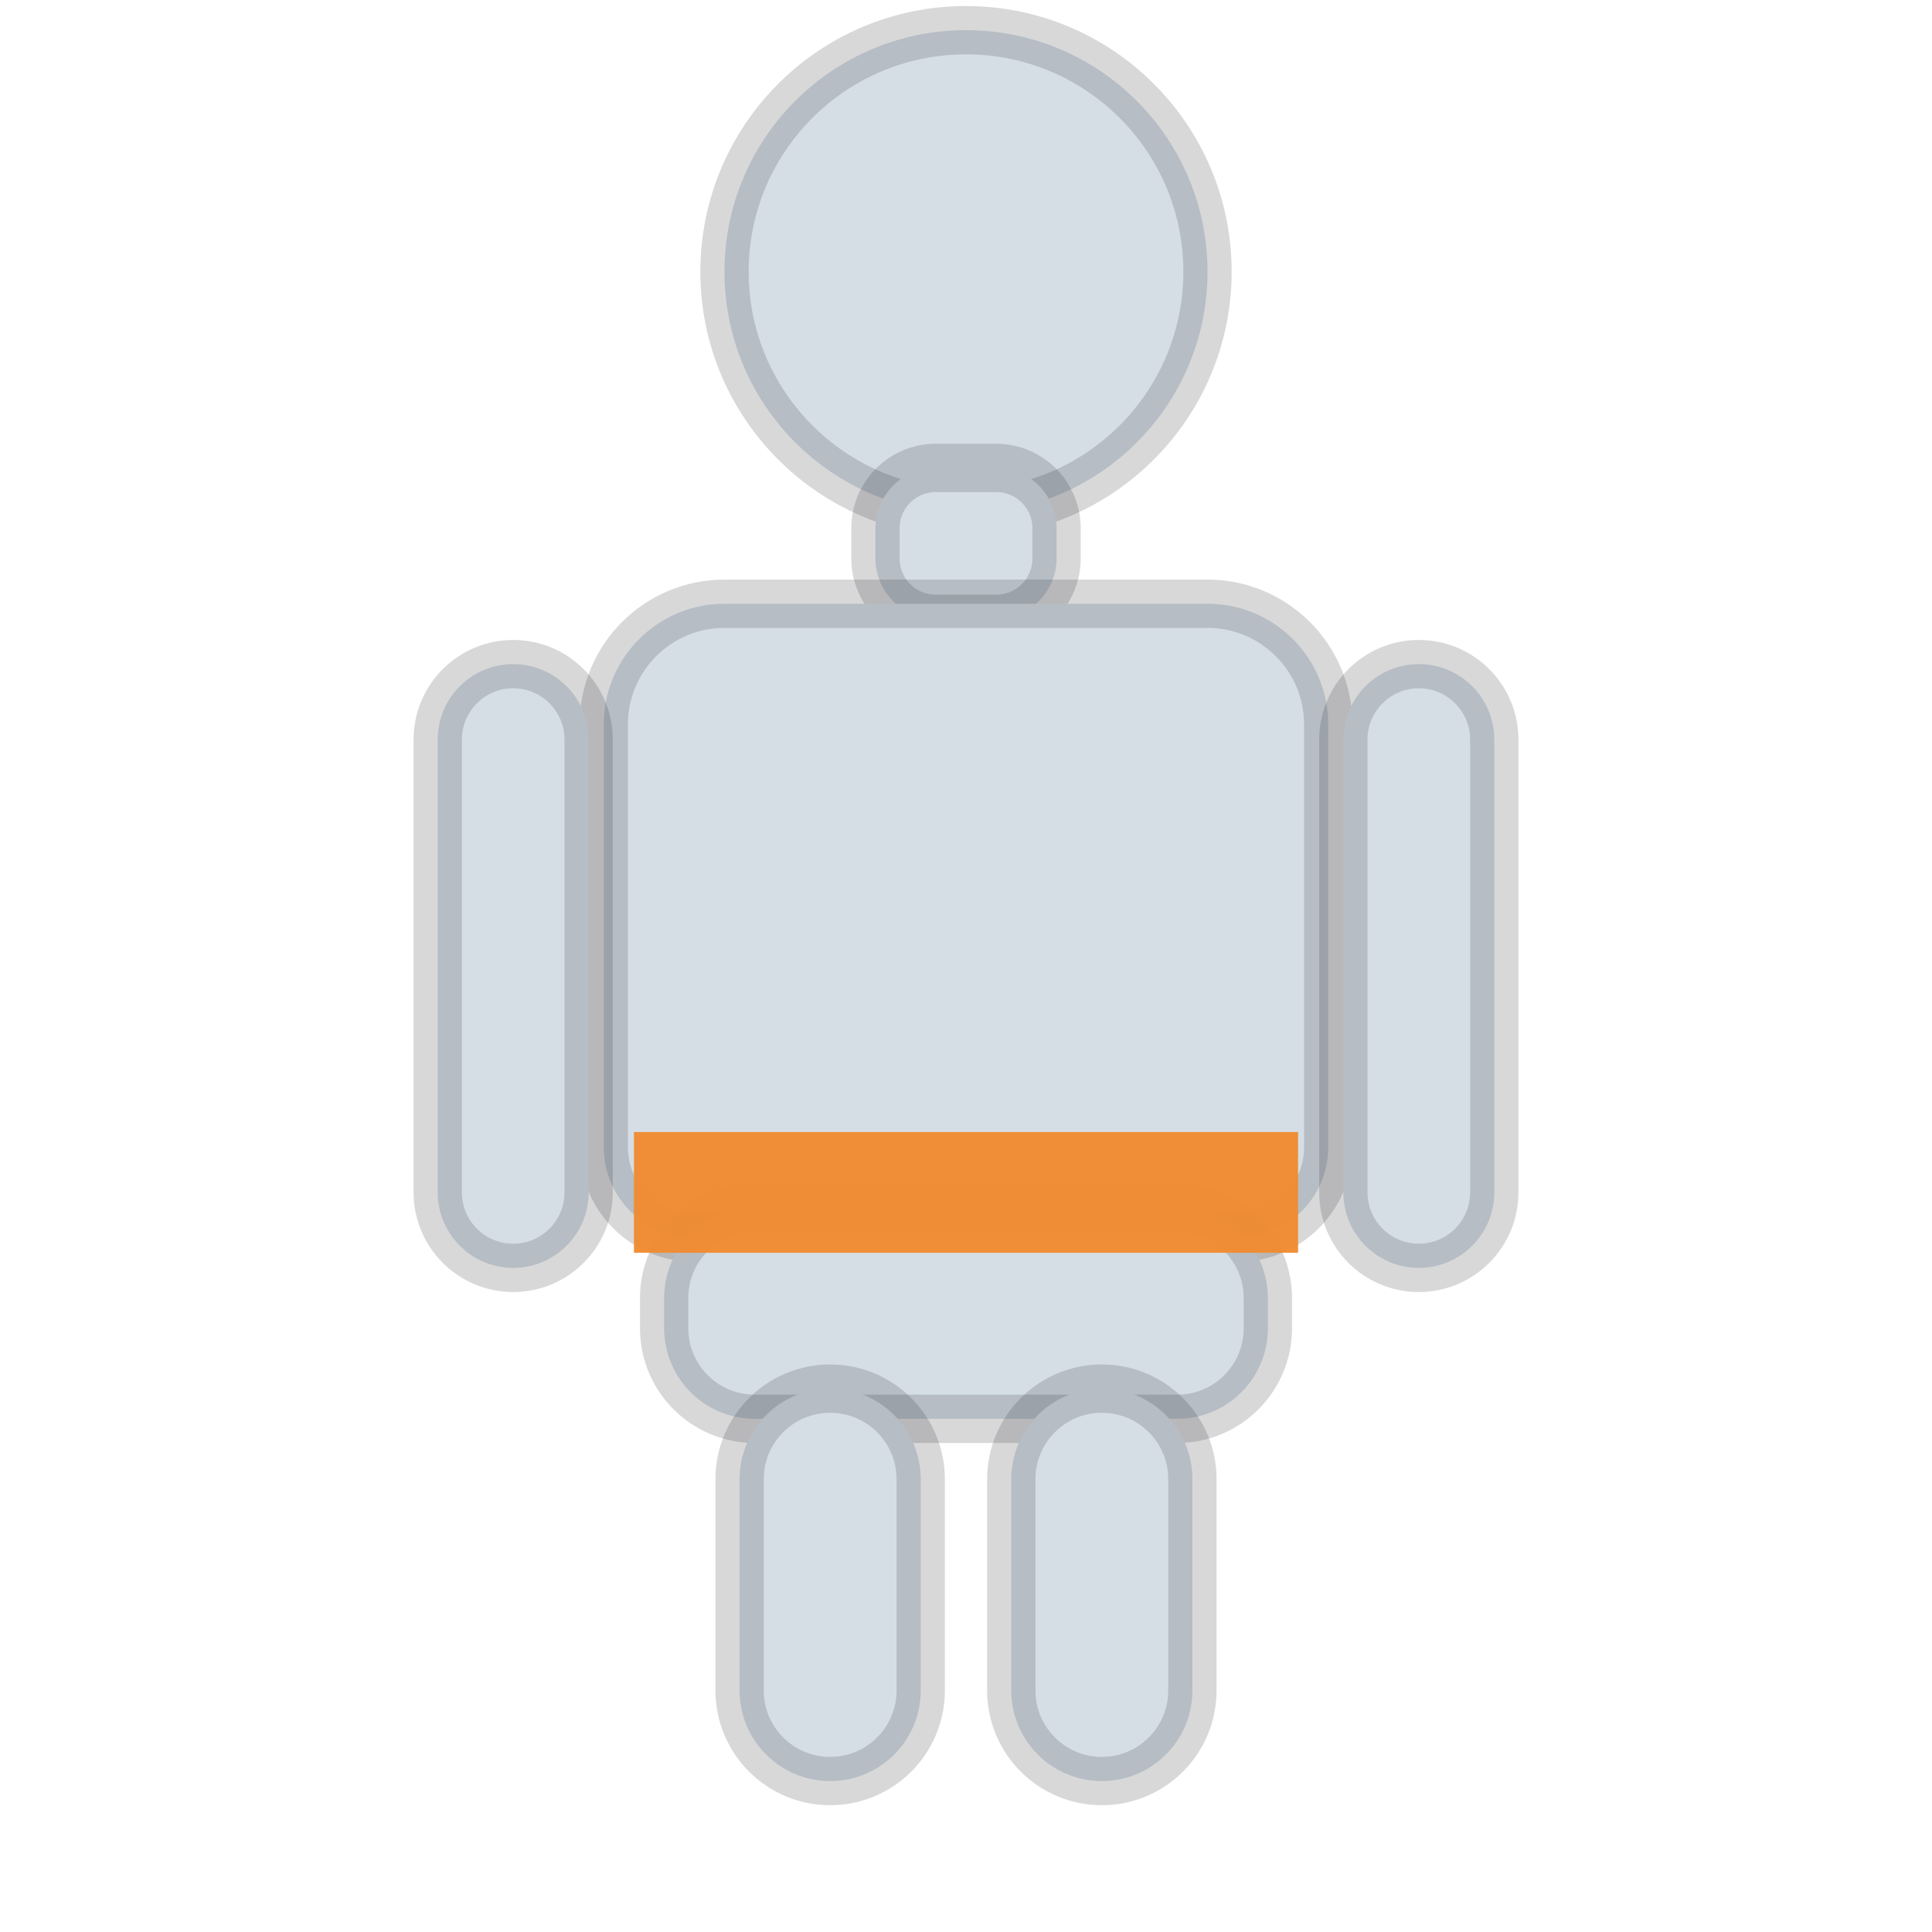
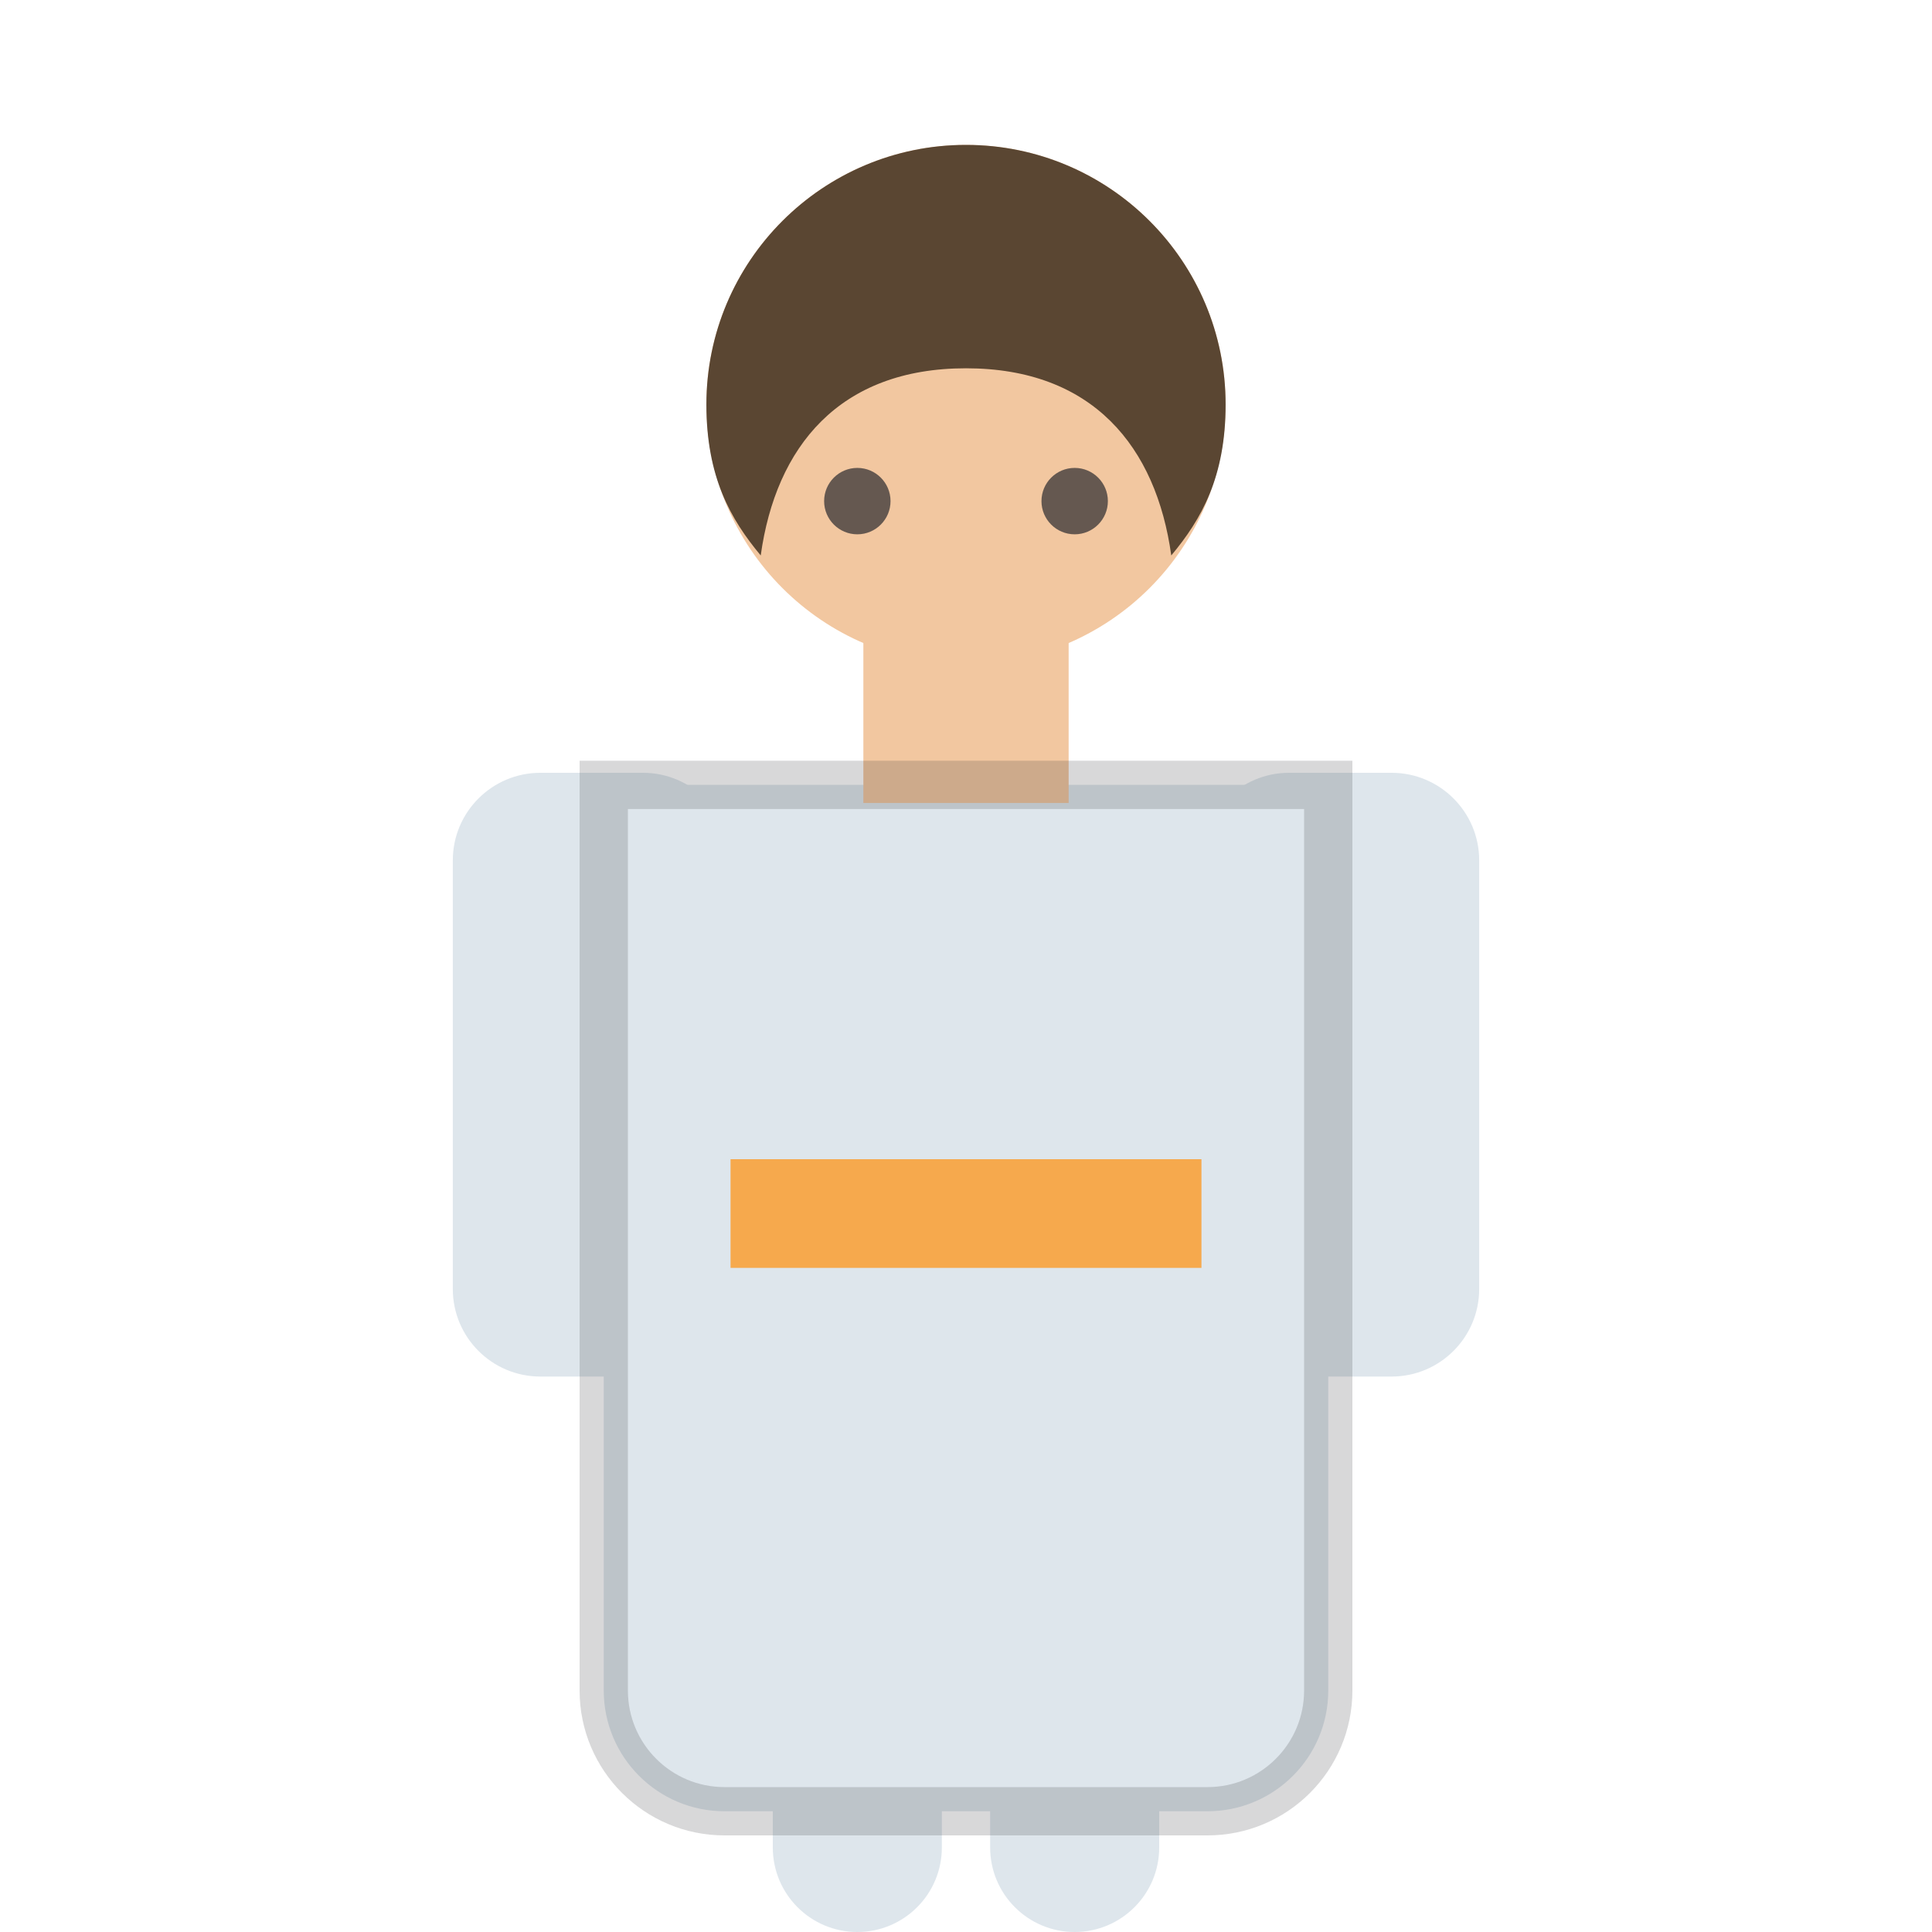
<svg xmlns="http://www.w3.org/2000/svg" viewBox="0 0 64 64" width="64" height="64">
-   <g fill="#D5DEE5" stroke="#2A2A2E" stroke-opacity=".18" stroke-width="1.6" stroke-linejoin="round">
-     <circle cx="32" cy="9" r="8" />
-     <rect x="29" y="15.5" width="6" height="5" rx="2" />
-     <path d="M20 24a4 4 0 0 1 4-4h16a4 4 0 0 1 4 4v14a3 3 0 0 1-3 3H23a3 3 0 0 1-3-3z" />
-     <rect x="14.5" y="22" width="5" height="20" rx="2.5" />
-     <rect x="44.5" y="22" width="5" height="20" rx="2.5" />
-     <rect x="22" y="40" width="20" height="7" rx="3" />
-     <rect x="24.5" y="46" width="6" height="13" rx="3" />
-     <rect x="33.5" y="46" width="6" height="13" rx="3" />
-   </g>
-   <g fill="#F08A2E" opacity=".95">
-     <path d="M21 37.5h22v4H21z" />
-   </g>
+   <rect x="25.6" y="52" width="5.6" height="12" rx="2.8" fill="#DEE6EC" />
+   <rect x="32.8" y="52" width="5.6" height="12" rx="2.8" fill="#DEE6EC" />
+   <circle cx="28.4" cy="58" r="3.2" fill="#DEE6EC" />
+   <circle cx="35.6" cy="58" r="3.2" fill="#DEE6EC" />
+   <path d="M20 26h24v30a4 4 0 0 1-4 4H24a4 4 0 0 1-4-4z" fill="#DEE6EC" />
+   <rect x="21.5" y="38.4" width="21" height="3.6" fill="#F6A94D" />
+   <path d="M15 28.5c0-1.6 1.3-2.9 2.9-2.9h3.4c1.6 0 2.9 1.3 2.9 2.9v14.2c0 1.6-1.3 2.9-2.9 2.9h-3.4a2.9 2.9 0 0 1-2.9-2.9z" fill="#DEE6EC" />
+   <path d="M39.8 28.5c0-1.6 1.3-2.9 2.9-2.9h3.4c1.6 0 2.9 1.3 2.9 2.9v14.2c0 1.6-1.3 2.9-2.9 2.9h-3.4a2.9 2.9 0 0 1-2.9-2.9z" fill="#DEE6EC" />
+   <rect x="28.6" y="20.6" width="6.8" height="6" fill="#F2C7A0" />
+   <circle cx="32" cy="13.4" r="8.6" fill="#F2C7A0" />
+   <path d="M23.4 13.4a8.6 8.6 0 0 1 17.2 0c0 2.4-.8 3.8-1.8 5-.5-3.6-2.6-6.2-6.8-6.2s-6.3 2.6-6.8 6.2c-1-1.2-1.8-2.6-1.8-5z" fill="#5A4632" />
+   <circle cx="28.4" cy="16.6" r="1.1" fill="#2A2A2E" opacity=".7" />
+   <circle cx="35.6" cy="16.6" r="1.1" fill="#2A2A2E" opacity=".7" />
+   <path d="M20 26h24v30a4 4 0 0 1-4 4H24a4 4 0 0 1-4-4z" fill="none" stroke="#2A2A2E" stroke-opacity=".18" stroke-width="1.6" />
</svg>
